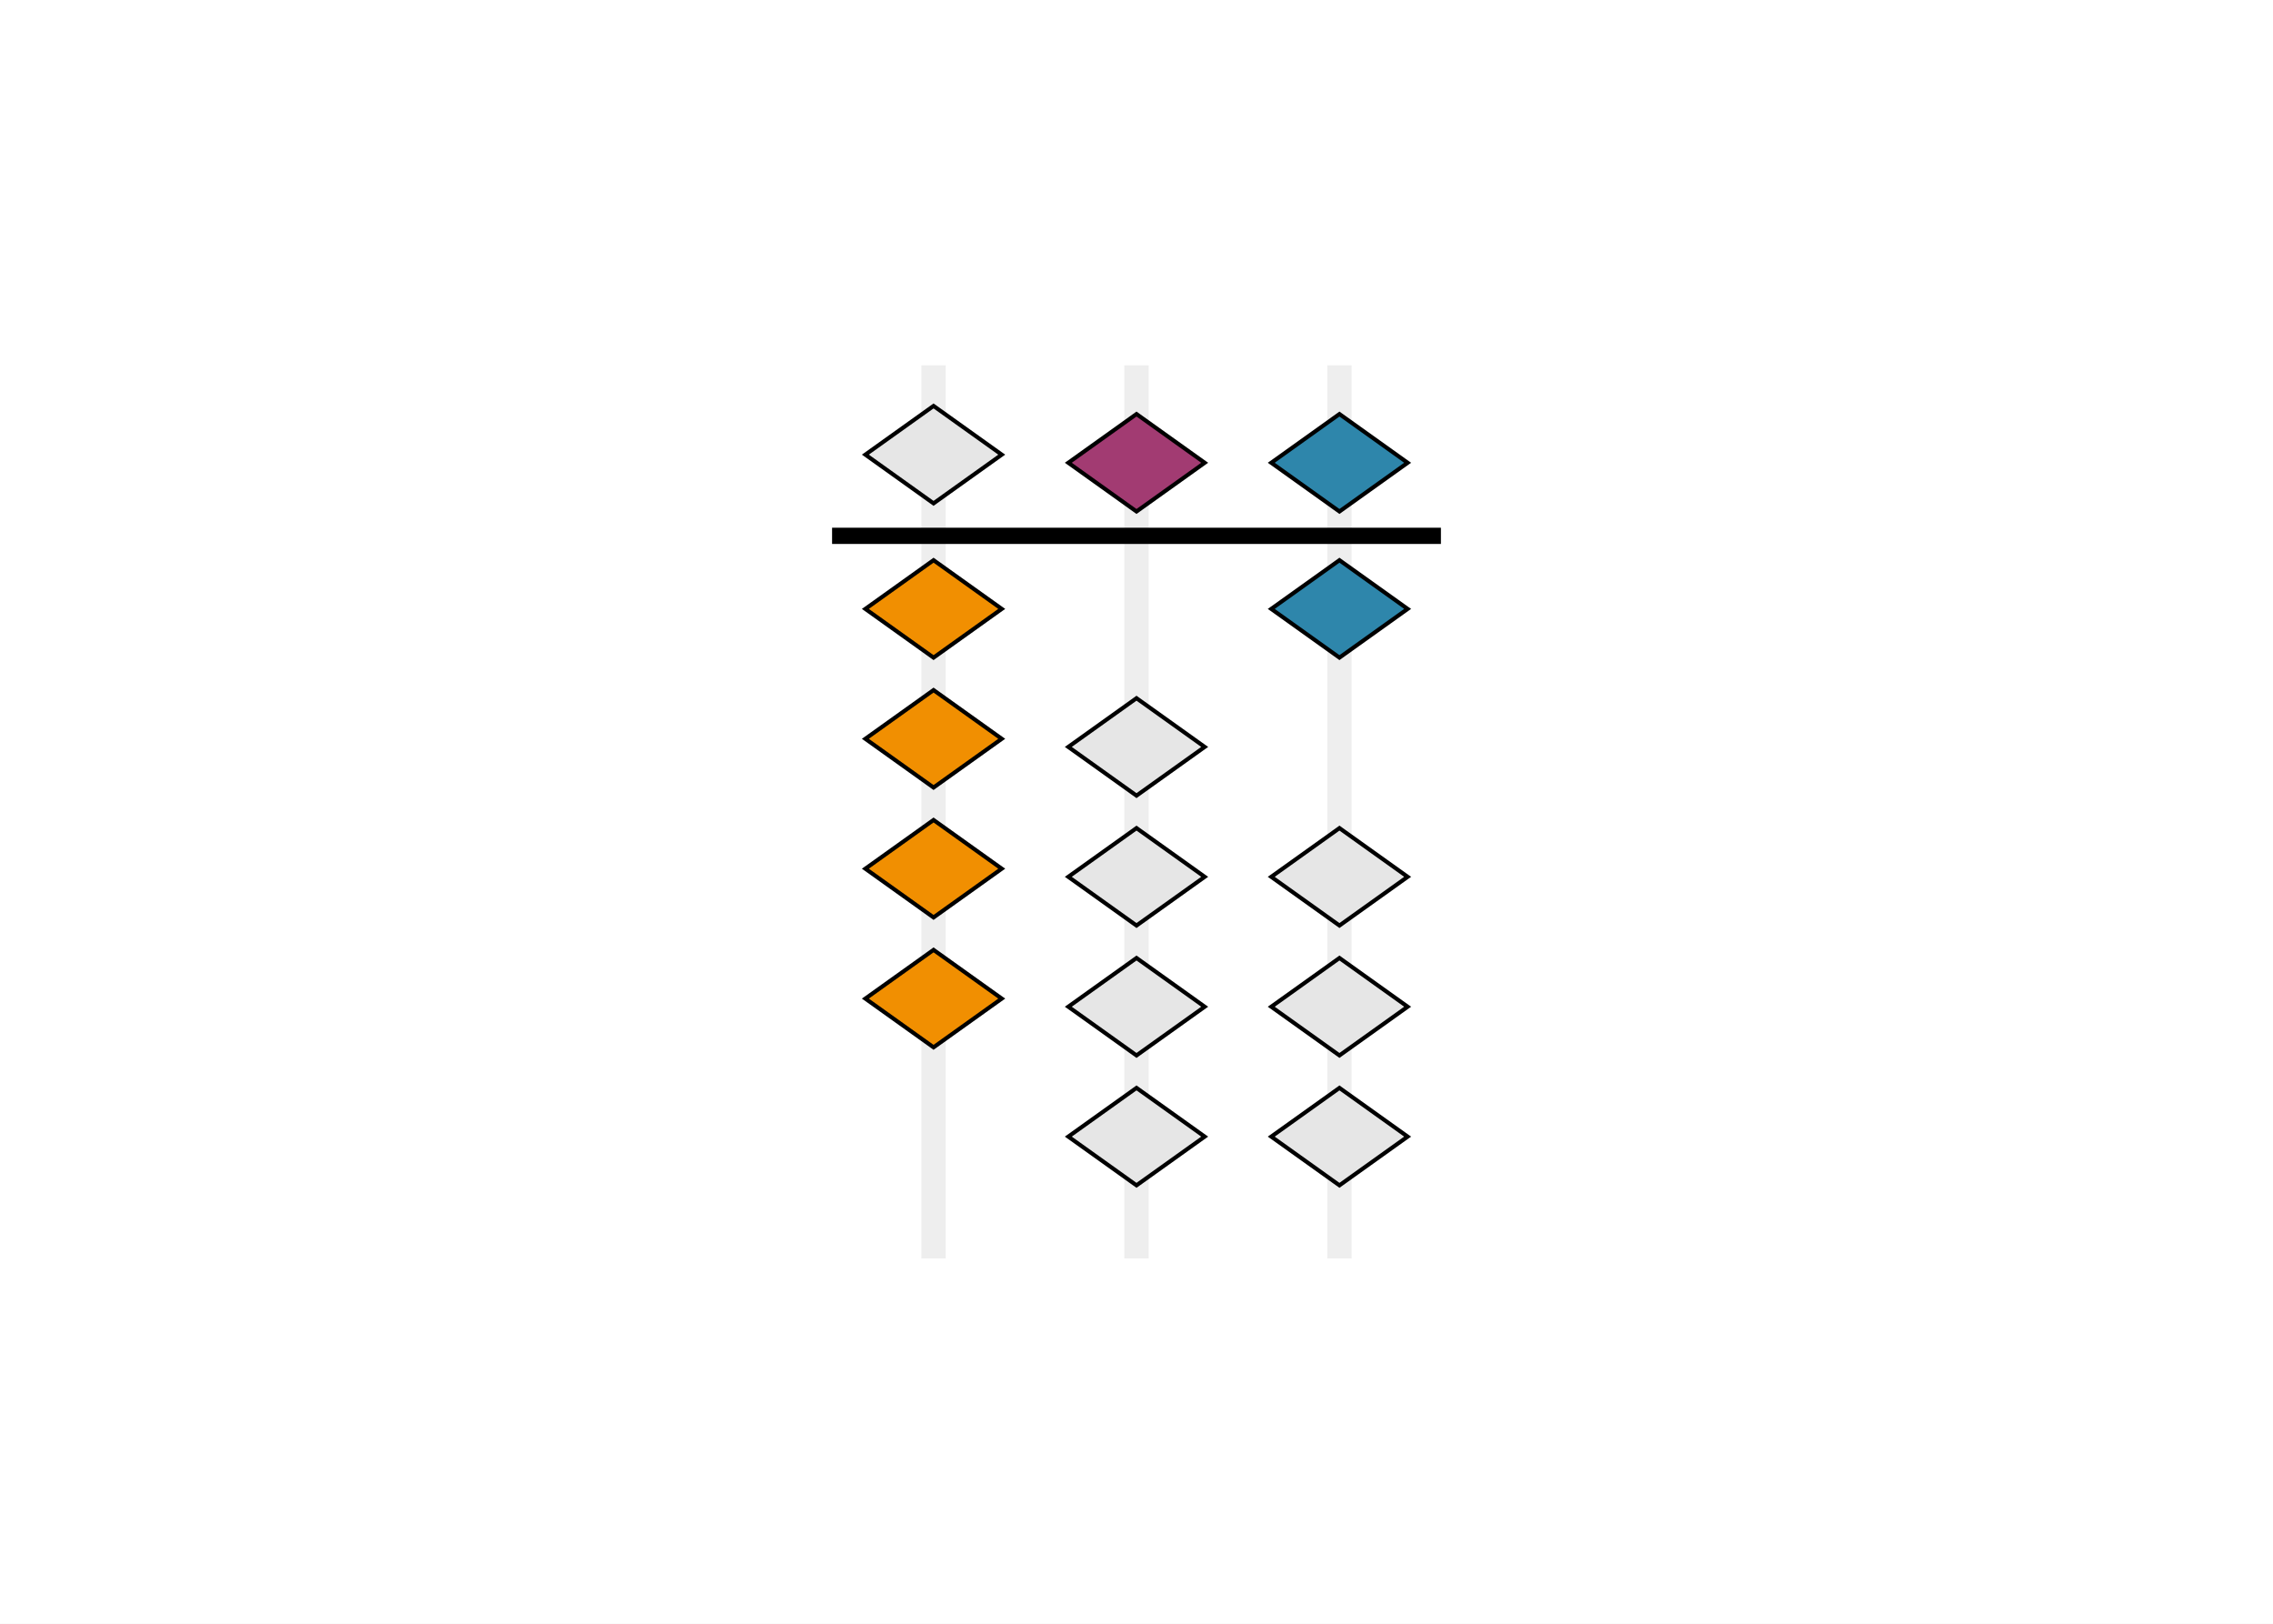
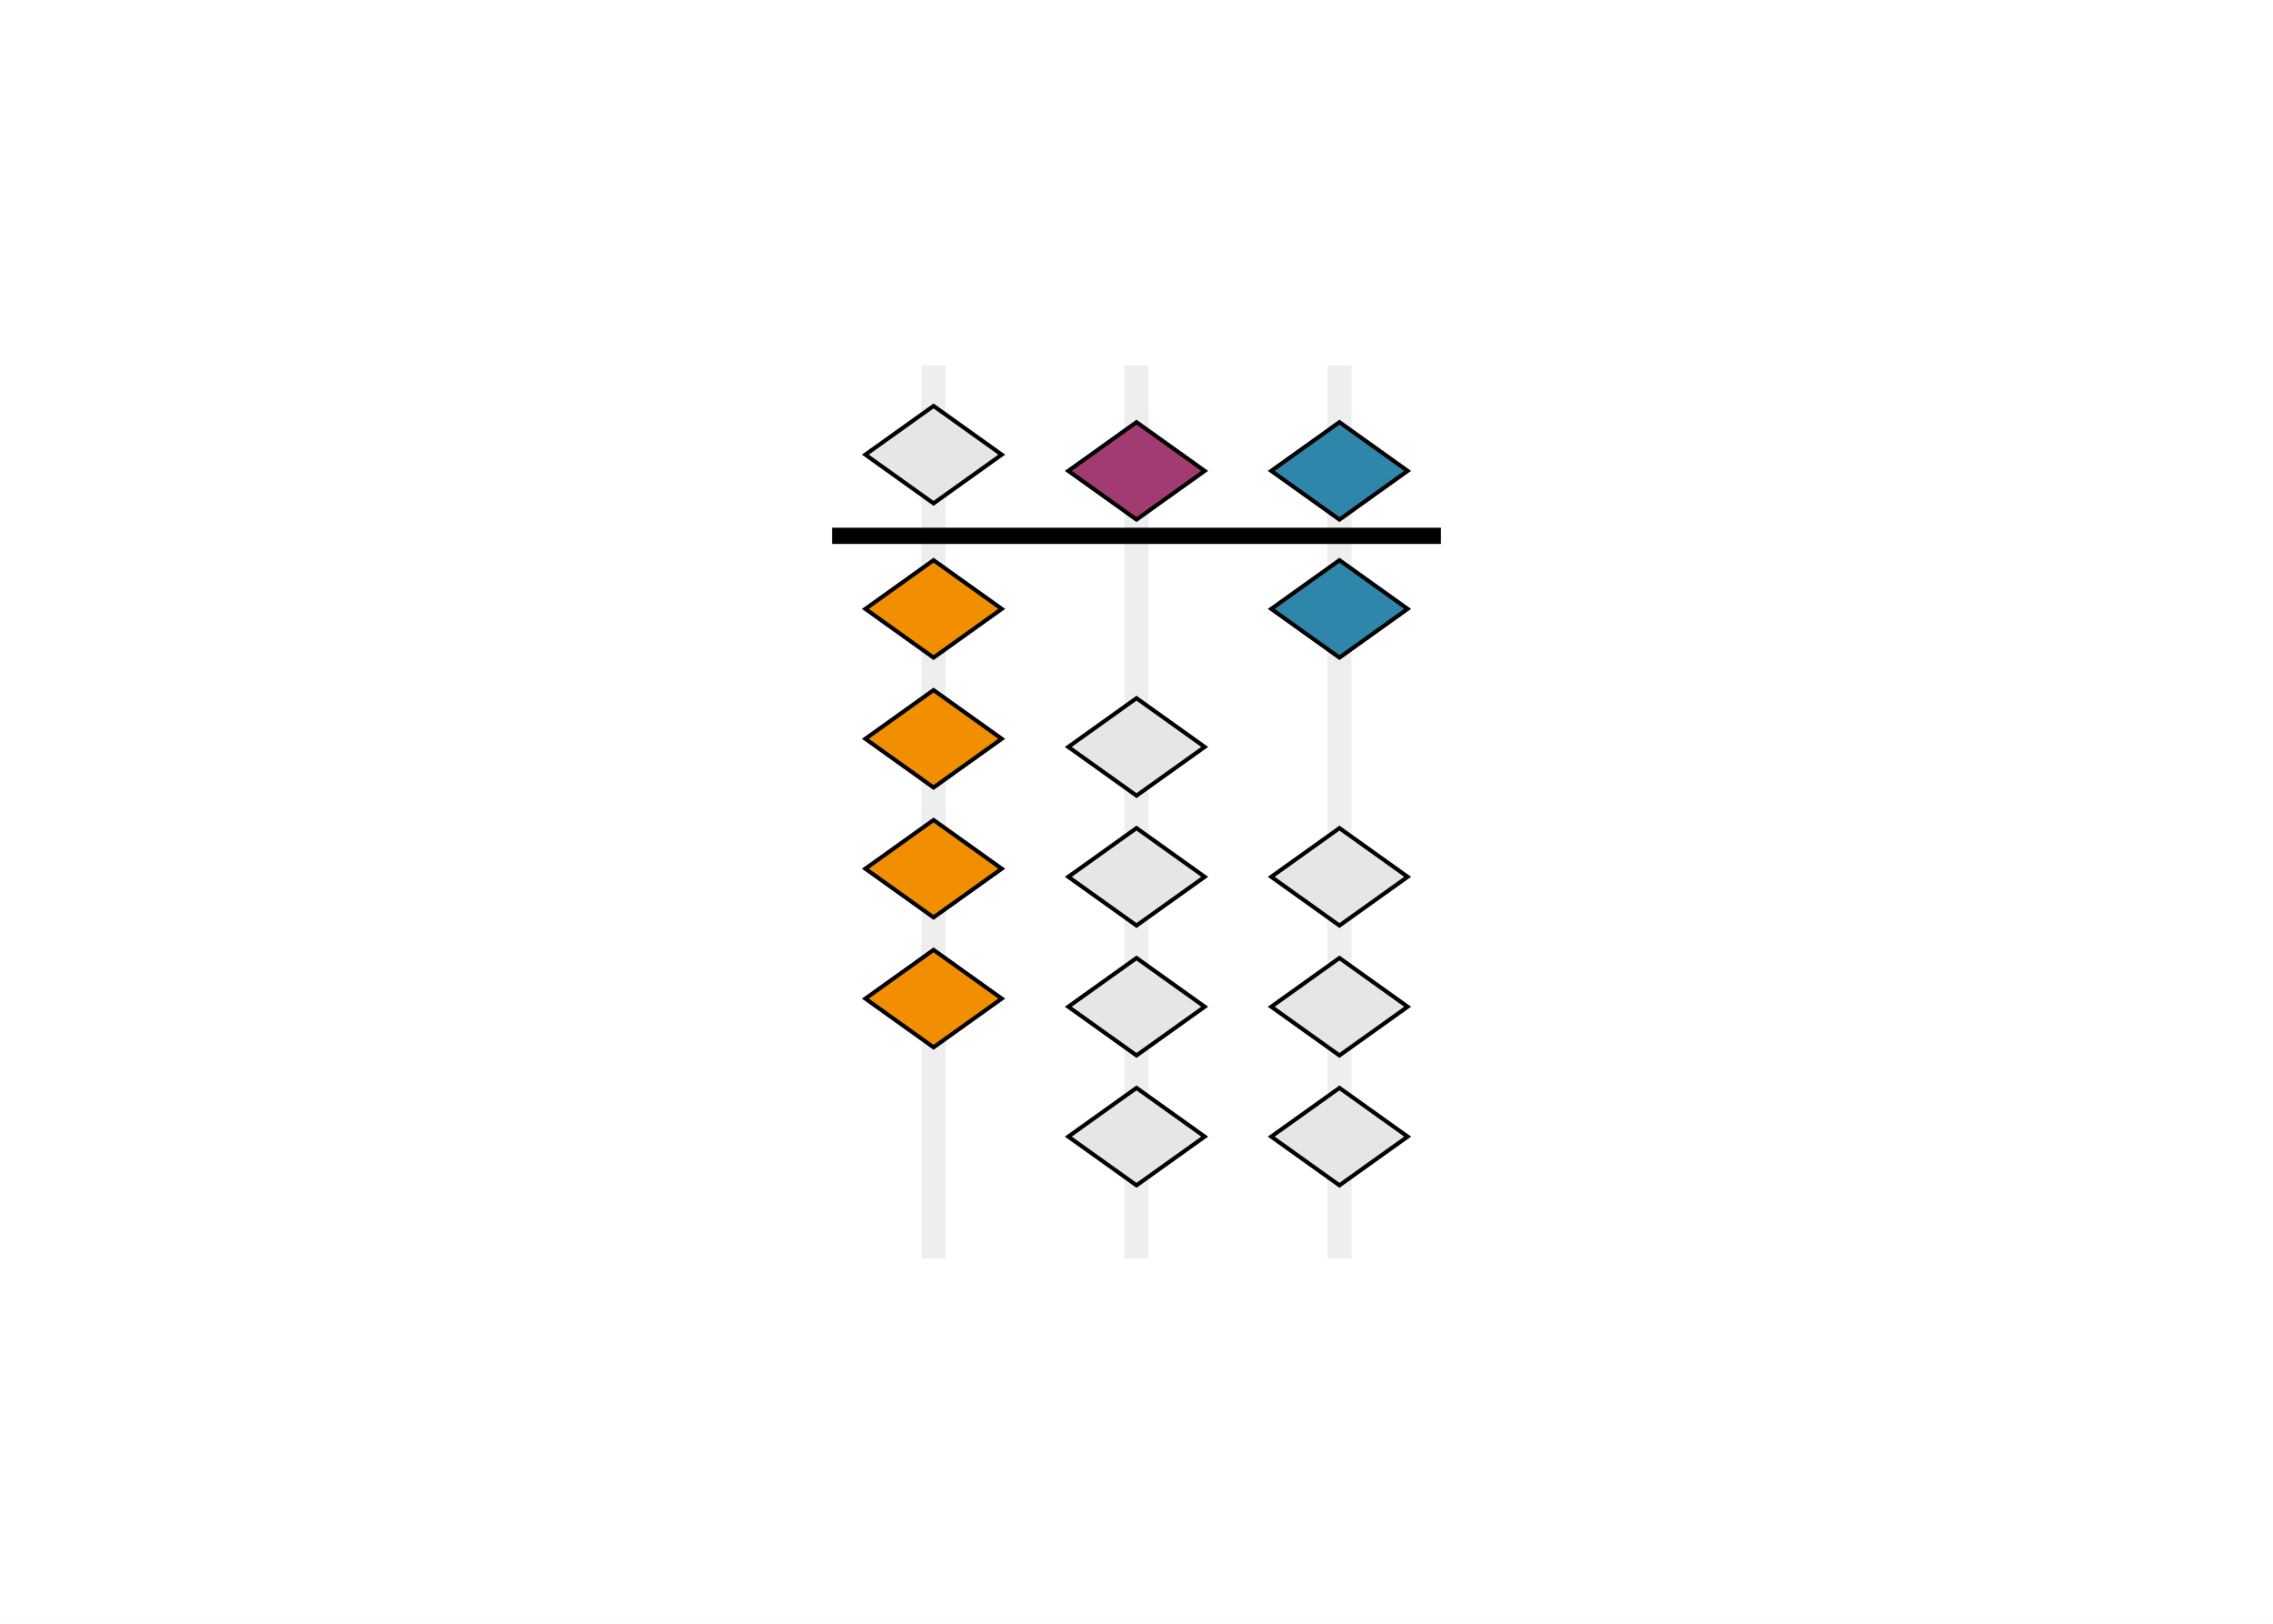
<svg xmlns="http://www.w3.org/2000/svg" class="typst-doc" viewBox="0 0 252 180" width="252pt" height="180pt">
  <path class="typst-shape" fill="#ffffff" fill-rule="nonzero" d="M 0 0 L 0 180 L 252 180 L 252 0 Z " />
  <g>
    <g transform="translate(12.6 12.6)">
      <g class="typst-group">
        <g>
          <g transform="translate(75.9 22.4)">
            <g class="typst-group">
              <g transform="matrix(0.9 0 0 0.9 3.75 5.5)">
                <g transform="translate(0 0)">
                  <g class="typst-group">
                    <g>
                      <g transform="translate(0 0)">
                        <g class="typst-group">
                          <g>
                            <g transform="translate(11 0)">
                              <path class="typst-shape" fill="#eeeeee" fill-rule="nonzero" d="M 0 0 L 0 110 L 3 110 L 3 0 Z " />
                            </g>
                            <g transform="translate(4.1 5)">
                              <g class="typst-group">
                                <g>
                                  <g transform="translate(0 0)">
                                    <path class="typst-shape" fill="#e6e6e6" fill-rule="nonzero" stroke="#000000" stroke-width="0.5" stroke-linecap="butt" stroke-linejoin="miter" stroke-miterlimit="4" d="M 8.4 0 L 16.8 6 L 8.4 12 L 0 6 Z " />
                                  </g>
                                </g>
                              </g>
                            </g>
                            <g transform="translate(4.1 24)">
                              <g class="typst-group">
                                <g>
                                  <g transform="translate(0 0)">
                                    <path class="typst-shape" fill="#f18f01" fill-rule="nonzero" stroke="#000000" stroke-width="0.5" stroke-linecap="butt" stroke-linejoin="miter" stroke-miterlimit="4" d="M 8.4 0 L 16.8 6 L 8.4 12 L 0 6 Z " />
                                  </g>
                                </g>
                              </g>
                            </g>
                            <g transform="translate(4.1 40)">
                              <g class="typst-group">
                                <g>
                                  <g transform="translate(0 0)">
                                    <path class="typst-shape" fill="#f18f01" fill-rule="nonzero" stroke="#000000" stroke-width="0.5" stroke-linecap="butt" stroke-linejoin="miter" stroke-miterlimit="4" d="M 8.4 0 L 16.8 6 L 8.4 12 L 0 6 Z " />
                                  </g>
                                </g>
                              </g>
                            </g>
                            <g transform="translate(4.1 56)">
                              <g class="typst-group">
                                <g>
                                  <g transform="translate(0 0)">
                                    <path class="typst-shape" fill="#f18f01" fill-rule="nonzero" stroke="#000000" stroke-width="0.5" stroke-linecap="butt" stroke-linejoin="miter" stroke-miterlimit="4" d="M 8.4 0 L 16.8 6 L 8.4 12 L 0 6 Z " />
                                  </g>
                                </g>
                              </g>
                            </g>
                            <g transform="translate(4.1 72)">
                              <g class="typst-group">
                                <g>
                                  <g transform="translate(0 0)">
                                    <path class="typst-shape" fill="#f18f01" fill-rule="nonzero" stroke="#000000" stroke-width="0.5" stroke-linecap="butt" stroke-linejoin="miter" stroke-miterlimit="4" d="M 8.4 0 L 16.8 6 L 8.4 12 L 0 6 Z " />
                                  </g>
                                </g>
                              </g>
                            </g>
                            <g transform="translate(36 0)">
                              <path class="typst-shape" fill="#eeeeee" fill-rule="nonzero" d="M 0 0 L 0 110 L 3 110 L 3 0 Z " />
                            </g>
-                             <g transform="translate(29.1 6)">
+                             <g transform="translate(29.1 7)">
                              <g class="typst-group">
                                <g>
                                  <g transform="translate(0 0)">
                                    <path class="typst-shape" fill="#a23b72" fill-rule="nonzero" stroke="#000000" stroke-width="0.5" stroke-linecap="butt" stroke-linejoin="miter" stroke-miterlimit="4" d="M 8.4 0 L 16.8 6 L 8.4 12 L 0 6 Z " />
                                  </g>
                                </g>
                              </g>
                            </g>
                            <g transform="translate(29.1 41)">
                              <g class="typst-group">
                                <g>
                                  <g transform="translate(0 0)">
                                    <path class="typst-shape" fill="#e6e6e6" fill-rule="nonzero" stroke="#000000" stroke-width="0.5" stroke-linecap="butt" stroke-linejoin="miter" stroke-miterlimit="4" d="M 8.4 0 L 16.8 6 L 8.4 12 L 0 6 Z " />
                                  </g>
                                </g>
                              </g>
                            </g>
                            <g transform="translate(29.1 57)">
                              <g class="typst-group">
                                <g>
                                  <g transform="translate(0 0)">
                                    <path class="typst-shape" fill="#e6e6e6" fill-rule="nonzero" stroke="#000000" stroke-width="0.5" stroke-linecap="butt" stroke-linejoin="miter" stroke-miterlimit="4" d="M 8.4 0 L 16.8 6 L 8.4 12 L 0 6 Z " />
                                  </g>
                                </g>
                              </g>
                            </g>
                            <g transform="translate(29.1 73)">
                              <g class="typst-group">
                                <g>
                                  <g transform="translate(0 0)">
                                    <path class="typst-shape" fill="#e6e6e6" fill-rule="nonzero" stroke="#000000" stroke-width="0.5" stroke-linecap="butt" stroke-linejoin="miter" stroke-miterlimit="4" d="M 8.4 0 L 16.8 6 L 8.4 12 L 0 6 Z " />
                                  </g>
                                </g>
                              </g>
                            </g>
                            <g transform="translate(29.1 89)">
                              <g class="typst-group">
                                <g>
                                  <g transform="translate(0 0)">
                                    <path class="typst-shape" fill="#e6e6e6" fill-rule="nonzero" stroke="#000000" stroke-width="0.5" stroke-linecap="butt" stroke-linejoin="miter" stroke-miterlimit="4" d="M 8.4 0 L 16.8 6 L 8.4 12 L 0 6 Z " />
                                  </g>
                                </g>
                              </g>
                            </g>
                            <g transform="translate(61 0)">
                              <path class="typst-shape" fill="#eeeeee" fill-rule="nonzero" d="M 0 0 L 0 110 L 3 110 L 3 0 Z " />
                            </g>
-                             <g transform="translate(54.1 6)">
+                             <g transform="translate(54.1 7)">
                              <g class="typst-group">
                                <g>
                                  <g transform="translate(0 0)">
                                    <path class="typst-shape" fill="#2e86ab" fill-rule="nonzero" stroke="#000000" stroke-width="0.5" stroke-linecap="butt" stroke-linejoin="miter" stroke-miterlimit="4" d="M 8.4 0 L 16.8 6 L 8.4 12 L 0 6 Z " />
                                  </g>
                                </g>
                              </g>
                            </g>
                            <g transform="translate(54.1 24)">
                              <g class="typst-group">
                                <g>
                                  <g transform="translate(0 0)">
                                    <path class="typst-shape" fill="#2e86ab" fill-rule="nonzero" stroke="#000000" stroke-width="0.5" stroke-linecap="butt" stroke-linejoin="miter" stroke-miterlimit="4" d="M 8.4 0 L 16.8 6 L 8.4 12 L 0 6 Z " />
                                  </g>
                                </g>
                              </g>
                            </g>
                            <g transform="translate(54.1 57)">
                              <g class="typst-group">
                                <g>
                                  <g transform="translate(0 0)">
                                    <path class="typst-shape" fill="#e6e6e6" fill-rule="nonzero" stroke="#000000" stroke-width="0.5" stroke-linecap="butt" stroke-linejoin="miter" stroke-miterlimit="4" d="M 8.4 0 L 16.8 6 L 8.4 12 L 0 6 Z " />
                                  </g>
                                </g>
                              </g>
                            </g>
                            <g transform="translate(54.1 73)">
                              <g class="typst-group">
                                <g>
                                  <g transform="translate(0 0)">
                                    <path class="typst-shape" fill="#e6e6e6" fill-rule="nonzero" stroke="#000000" stroke-width="0.5" stroke-linecap="butt" stroke-linejoin="miter" stroke-miterlimit="4" d="M 8.4 0 L 16.8 6 L 8.4 12 L 0 6 Z " />
                                  </g>
                                </g>
                              </g>
                            </g>
                            <g transform="translate(54.1 89)">
                              <g class="typst-group">
                                <g>
                                  <g transform="translate(0 0)">
                                    <path class="typst-shape" fill="#e6e6e6" fill-rule="nonzero" stroke="#000000" stroke-width="0.5" stroke-linecap="butt" stroke-linejoin="miter" stroke-miterlimit="4" d="M 8.4 0 L 16.8 6 L 8.4 12 L 0 6 Z " />
                                  </g>
                                </g>
                              </g>
                            </g>
                            <g transform="translate(0 20)">
                              <path class="typst-shape" fill="#000000" fill-rule="nonzero" d="M 0 0 L 0 2 L 75 2 L 75 0 Z " />
                            </g>
                          </g>
                        </g>
                      </g>
                    </g>
                  </g>
                </g>
              </g>
            </g>
          </g>
        </g>
      </g>
    </g>
  </g>
</svg>
